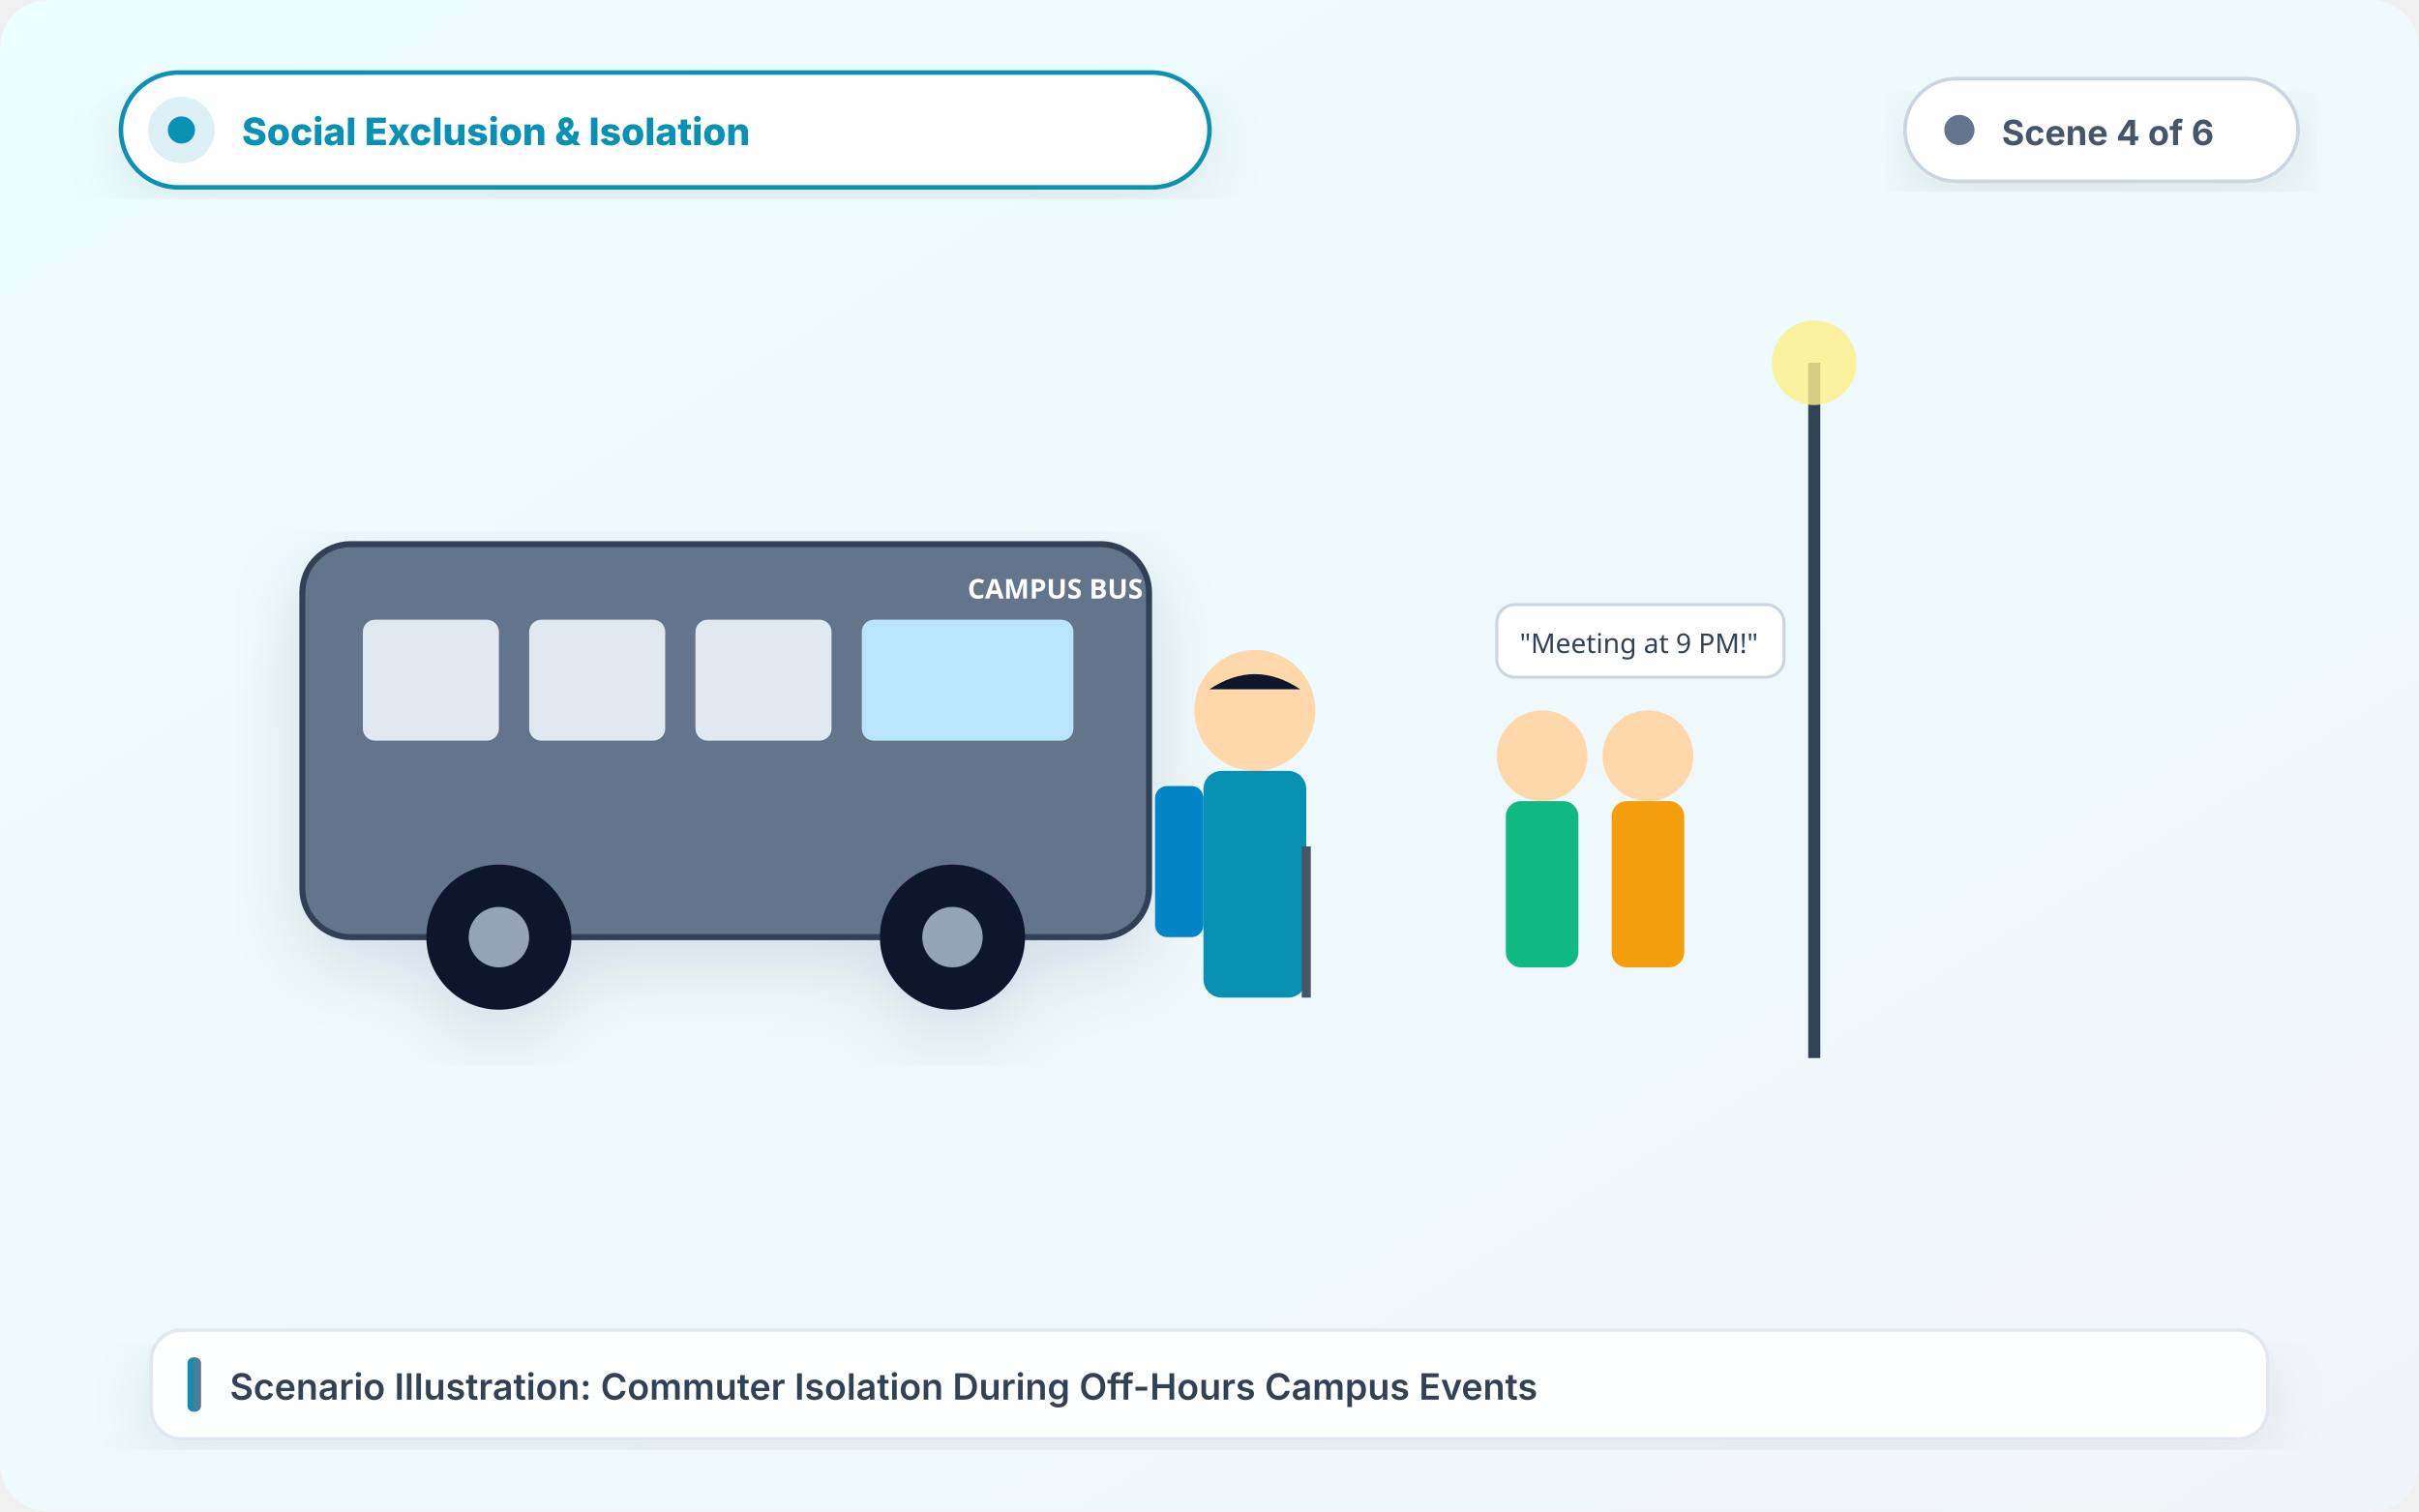
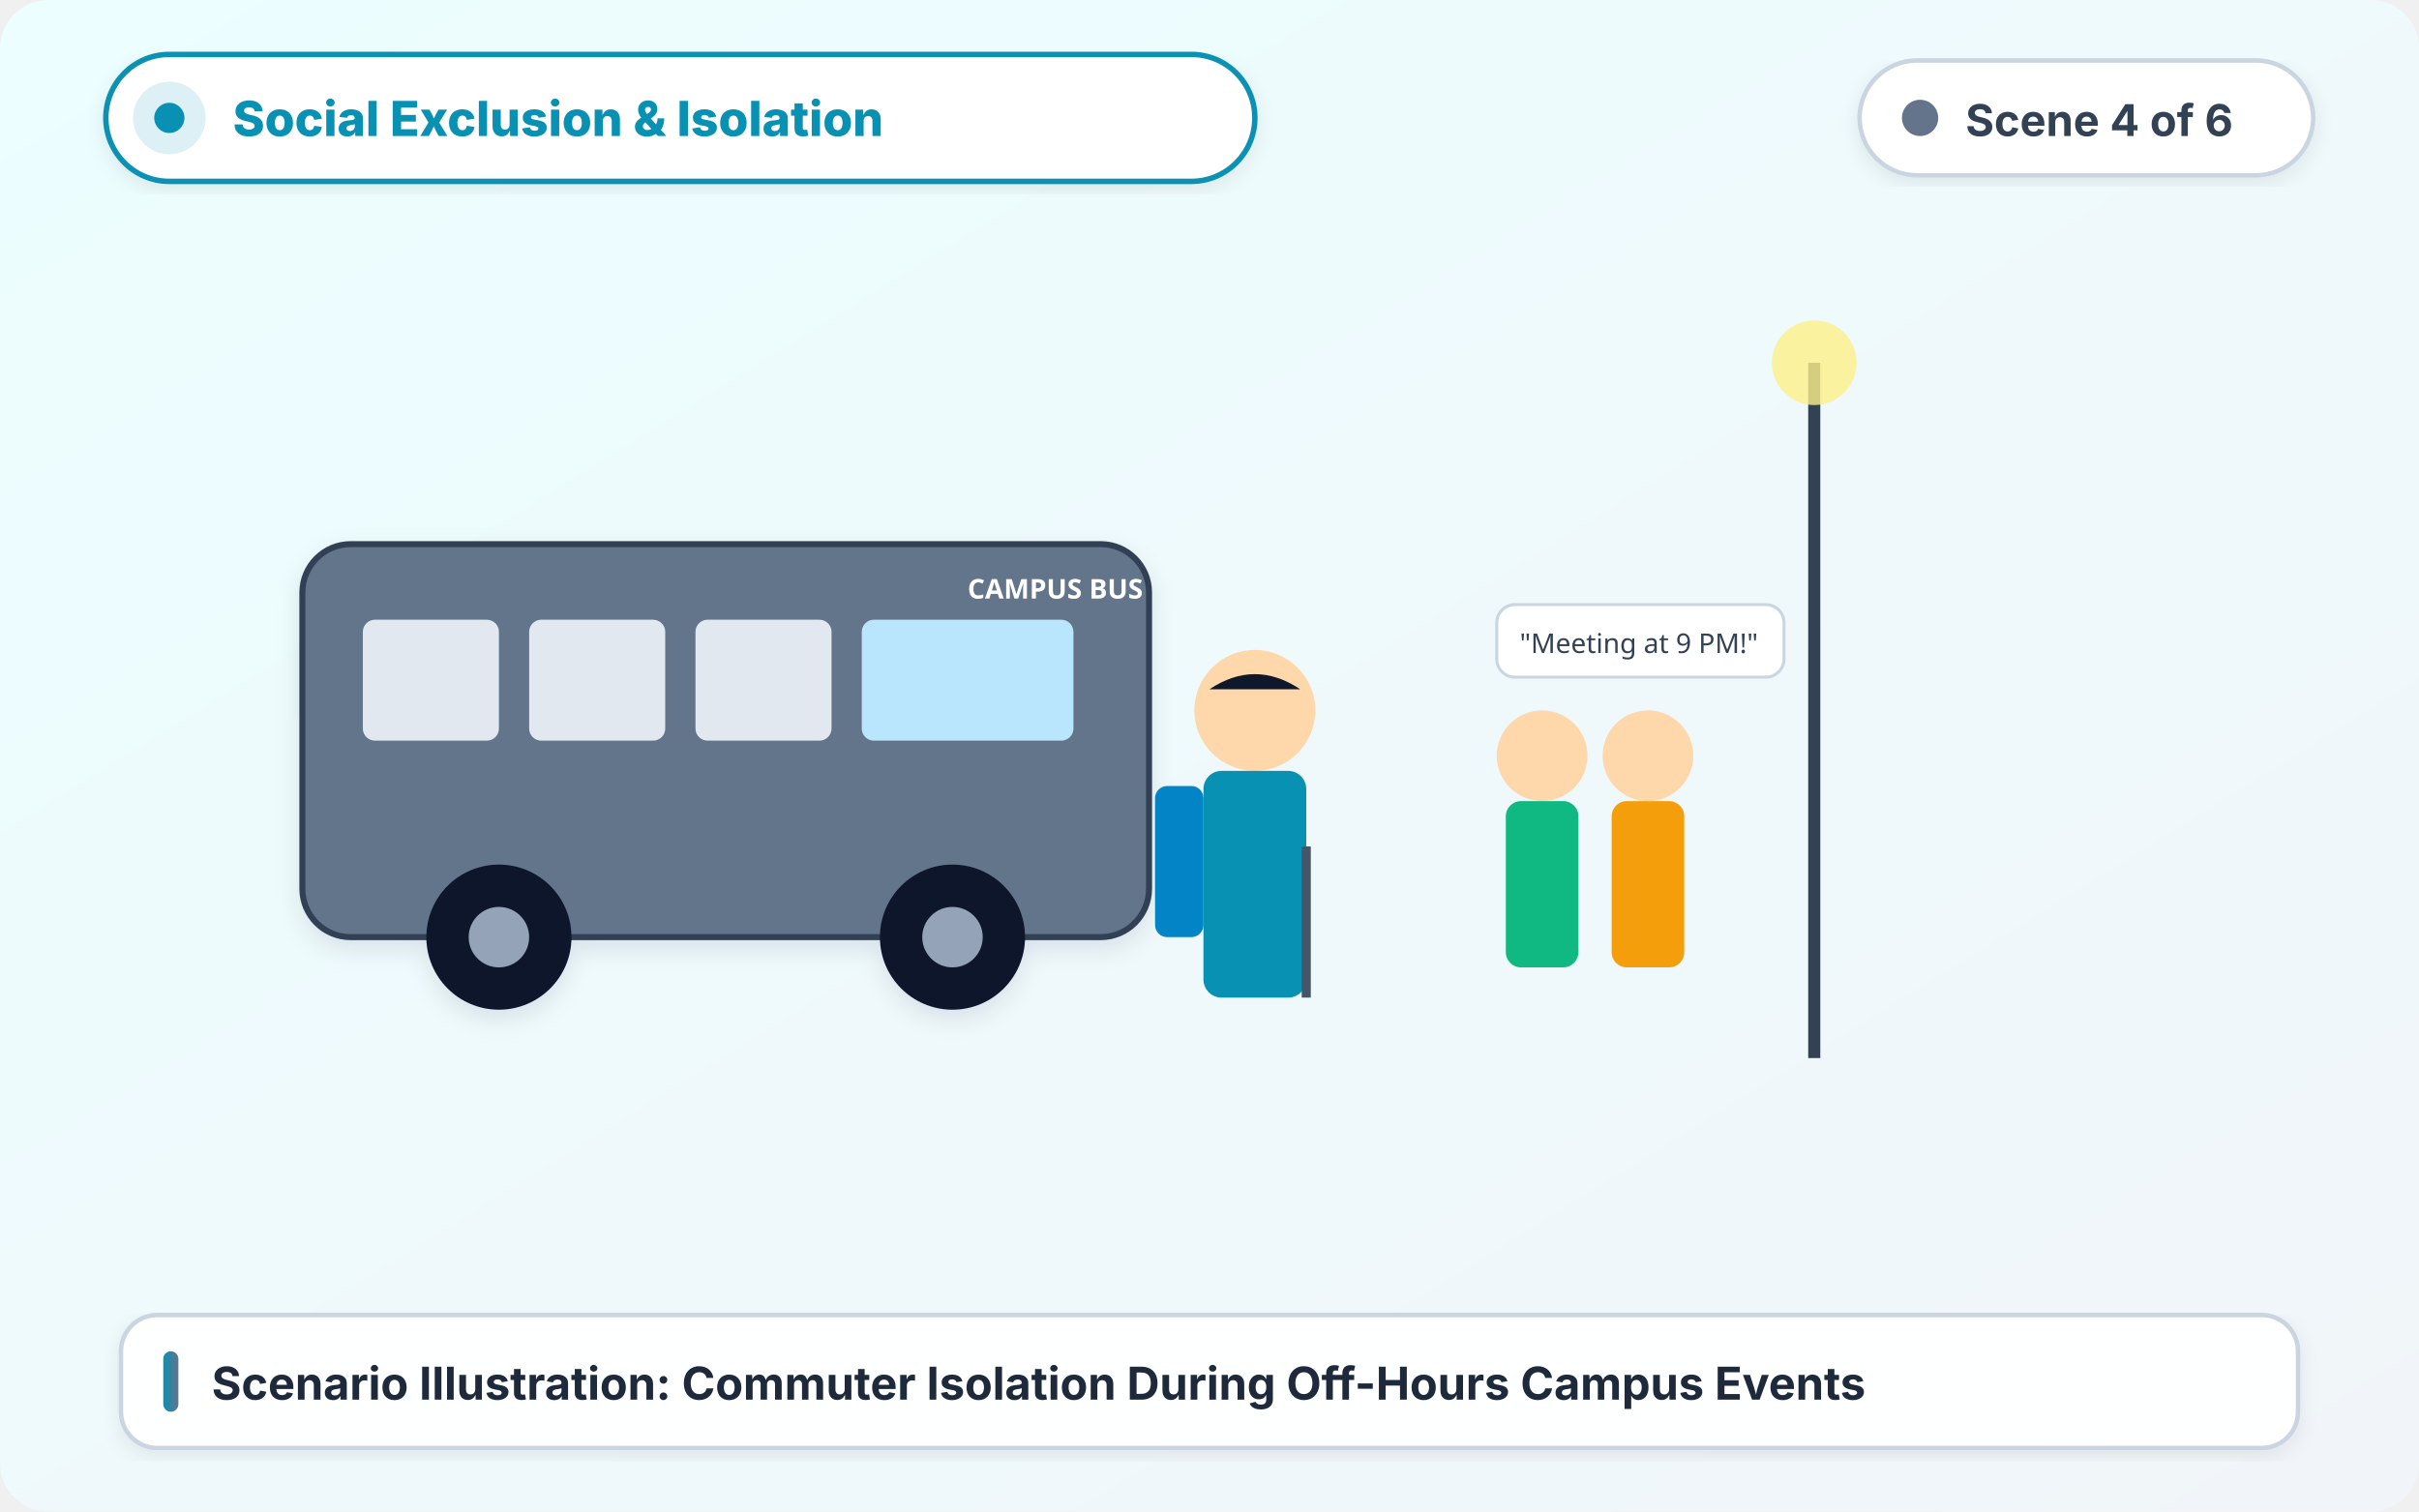
- <svg xmlns="http://www.w3.org/2000/svg" viewBox="0 0 800 500" width="100%" height="100%">
+ <svg xmlns="http://www.w3.org/2000/svg" viewBox="0 0 800 500" width="100%" height="100%" shape-rendering="geometricPrecision" text-rendering="geometricPrecision">
  <defs>
    <linearGradient id="bgGrad" x1="0%" y1="0%" x2="100%" y2="100%">
      <stop offset="0%" stop-color="#ecfeff" />
      <stop offset="100%" stop-color="#f1f5f9" />
    </linearGradient>
    <linearGradient id="accentGrad" x1="0%" y1="0%" x2="100%" y2="0%">
      <stop offset="0%" stop-color="#0891b2" />
      <stop offset="100%" stop-color="#64748b" />
    </linearGradient>
    <filter id="shadow" x="-5%" y="-5%" width="110%" height="115%">
-       <feDropShadow dx="0" dy="6" stdDeviation="10" flood-color="#0f172a" flood-opacity="0.08" />
+       <feDropShadow dx="0" dy="2" stdDeviation="3" flood-color="#0f172a" flood-opacity="0.08" />
    </filter>
    <filter id="cardShadow" x="-8%" y="-8%" width="116%" height="120%">
-       <feDropShadow dx="0" dy="8" stdDeviation="12" flood-color="#0f172a" flood-opacity="0.12" />
+       <feDropShadow dx="0" dy="3" stdDeviation="4" flood-color="#0f172a" flood-opacity="0.10" />
    </filter>
    <filter id="softGlow" x="-15%" y="-15%" width="130%" height="130%">
-       <feDropShadow dx="0" dy="3" stdDeviation="6" flood-color="#0891b2" flood-opacity="0.22" />
+       <feDropShadow dx="0" dy="2" stdDeviation="3" flood-color="#0891b2" flood-opacity="0.18" />
    </filter>
  </defs>
  <rect width="800" height="500" rx="16" fill="url(#bgGrad)" />
-   <g transform="translate(40, 24)">
-     <rect x="0" y="0" width="360" height="38" rx="19" fill="#ffffff" stroke="#0891b2" stroke-width="1.5" filter="url(#shadow)" />
-     <circle cx="20" cy="19" r="11" fill="#0891b2" fill-opacity="0.14" />
-     <circle cx="20" cy="19" r="4.5" fill="#0891b2" />
-     <text x="40" y="24" font-family="system-ui, -apple-system, sans-serif" font-size="12.5" font-weight="800" fill="#0891b2">Social Exclusion &amp; Isolation</text>
+   <g transform="translate(35, 18)">
+     <rect x="0" y="0" width="380" height="42" rx="21" fill="#ffffff" stroke="#0891b2" stroke-width="1.8" filter="url(#shadow)" />
+     <circle cx="21" cy="21" r="12" fill="#0891b2" fill-opacity="0.14" />
+     <circle cx="21" cy="21" r="5" fill="#0891b2" />
+     <text x="42" y="27" font-family="system-ui, -apple-system, sans-serif" font-size="16" font-weight="800" fill="#0891b2">Social Exclusion &amp; Isolation</text>
  </g>
-   <g transform="translate(630, 26)">
-     <rect x="0" y="0" width="130" height="34" rx="17" fill="#ffffff" stroke="#cbd5e1" stroke-width="1.2" filter="url(#shadow)" />
-     <circle cx="18" cy="17" r="5" fill="#64748b" />
-     <text x="32" y="22" font-family="system-ui, -apple-system, sans-serif" font-size="11.5" font-weight="700" fill="#475569">Scene 4 of 6</text>
+   <g transform="translate(615, 20)">
+     <rect x="0" y="0" width="150" height="38" rx="19" fill="#ffffff" stroke="#cbd5e1" stroke-width="1.5" filter="url(#shadow)" />
+     <circle cx="20" cy="19" r="6" fill="#64748b" />
+     <text x="35" y="25" font-family="system-ui, -apple-system, sans-serif" font-size="14.5" font-weight="700" fill="#334155">Scene 4 of 6</text>
  </g>
  <line x1="600" y1="120" x2="600" y2="350" stroke="#334155" stroke-width="4" />
  <circle cx="600" cy="120" r="14" fill="#fef08a" fill-opacity="0.8" />
  <g transform="translate(100, 180)" filter="url(#cardShadow)">
    <rect x="0" y="0" width="280" height="130" rx="16" fill="#64748b" stroke="#334155" stroke-width="2" />
    <rect x="20" y="25" width="45" height="40" rx="4" fill="#e2e8f0" />
    <rect x="75" y="25" width="45" height="40" rx="4" fill="#e2e8f0" />
    <rect x="130" y="25" width="45" height="40" rx="4" fill="#e2e8f0" />
    <rect x="185" y="25" width="70" height="40" rx="4" fill="#bae6fd" />
    <text x="220" y="18" font-family="sans-serif" font-size="9" fill="#ffffff" font-weight="700">CAMPUS BUS</text>
    <circle cx="65" cy="130" r="24" fill="#0f172a" />
    <circle cx="65" cy="130" r="10" fill="#94a3b8" />
    <circle cx="215" cy="130" r="24" fill="#0f172a" />
    <circle cx="215" cy="130" r="10" fill="#94a3b8" />
  </g>
  <g transform="translate(390, 210)">
    <circle cx="25" cy="25" r="20" fill="#fed7aa" />
    <path d="M10 18 Q25 8 40 18 Z" fill="#0f172a" />
    <rect x="8" y="45" width="34" height="75" rx="6" fill="#0891b2" />
    <rect x="-8" y="50" width="16" height="50" rx="4" fill="#0284c7" />
    <line x1="42" y1="70" x2="42" y2="120" stroke="#475569" stroke-width="3" />
  </g>
  <g transform="translate(480, 230)">
    <circle cx="30" cy="20" r="15" fill="#fed7aa" />
    <rect x="18" y="35" width="24" height="55" rx="5" fill="#10b981" />
    <circle cx="65" cy="20" r="15" fill="#fed7aa" />
    <rect x="53" y="35" width="24" height="55" rx="5" fill="#f59e0b" />
    <rect x="15" y="-30" width="95" height="24" rx="6" fill="#ffffff" stroke="#cbd5e1" />
    <text x="62" y="-14" font-family="sans-serif" font-size="9" fill="#334155" text-anchor="middle">"Meeting at 9 PM!"</text>
  </g>
-   <g transform="translate(50, 440)">
-     <rect x="0" y="0" width="700" height="36" rx="10" fill="#ffffff" fill-opacity="0.95" stroke="#e2e8f0" stroke-width="1.2" filter="url(#shadow)" />
-     <rect x="12" y="9" width="4.5" height="18" rx="2" fill="url(#accentGrad)" />
-     <text x="26" y="23" font-family="system-ui, -apple-system, sans-serif" font-size="12" font-weight="600" fill="#334155">
+   <g transform="translate(40, 435)">
+     <rect x="0" y="0" width="720" height="44" rx="12" fill="#ffffff" fill-opacity="0.95" stroke="#cbd5e1" stroke-width="1.5" filter="url(#shadow)" />
+     <rect x="14" y="12" width="5" height="20" rx="2.5" fill="url(#accentGrad)" />
+     <text x="30" y="28" font-family="system-ui, -apple-system, sans-serif" font-size="15" font-weight="700" fill="#1e293b">
      Scenario Illustration: Commuter Isolation During Off-Hours Campus Events
    </text>
  </g>
</svg>
